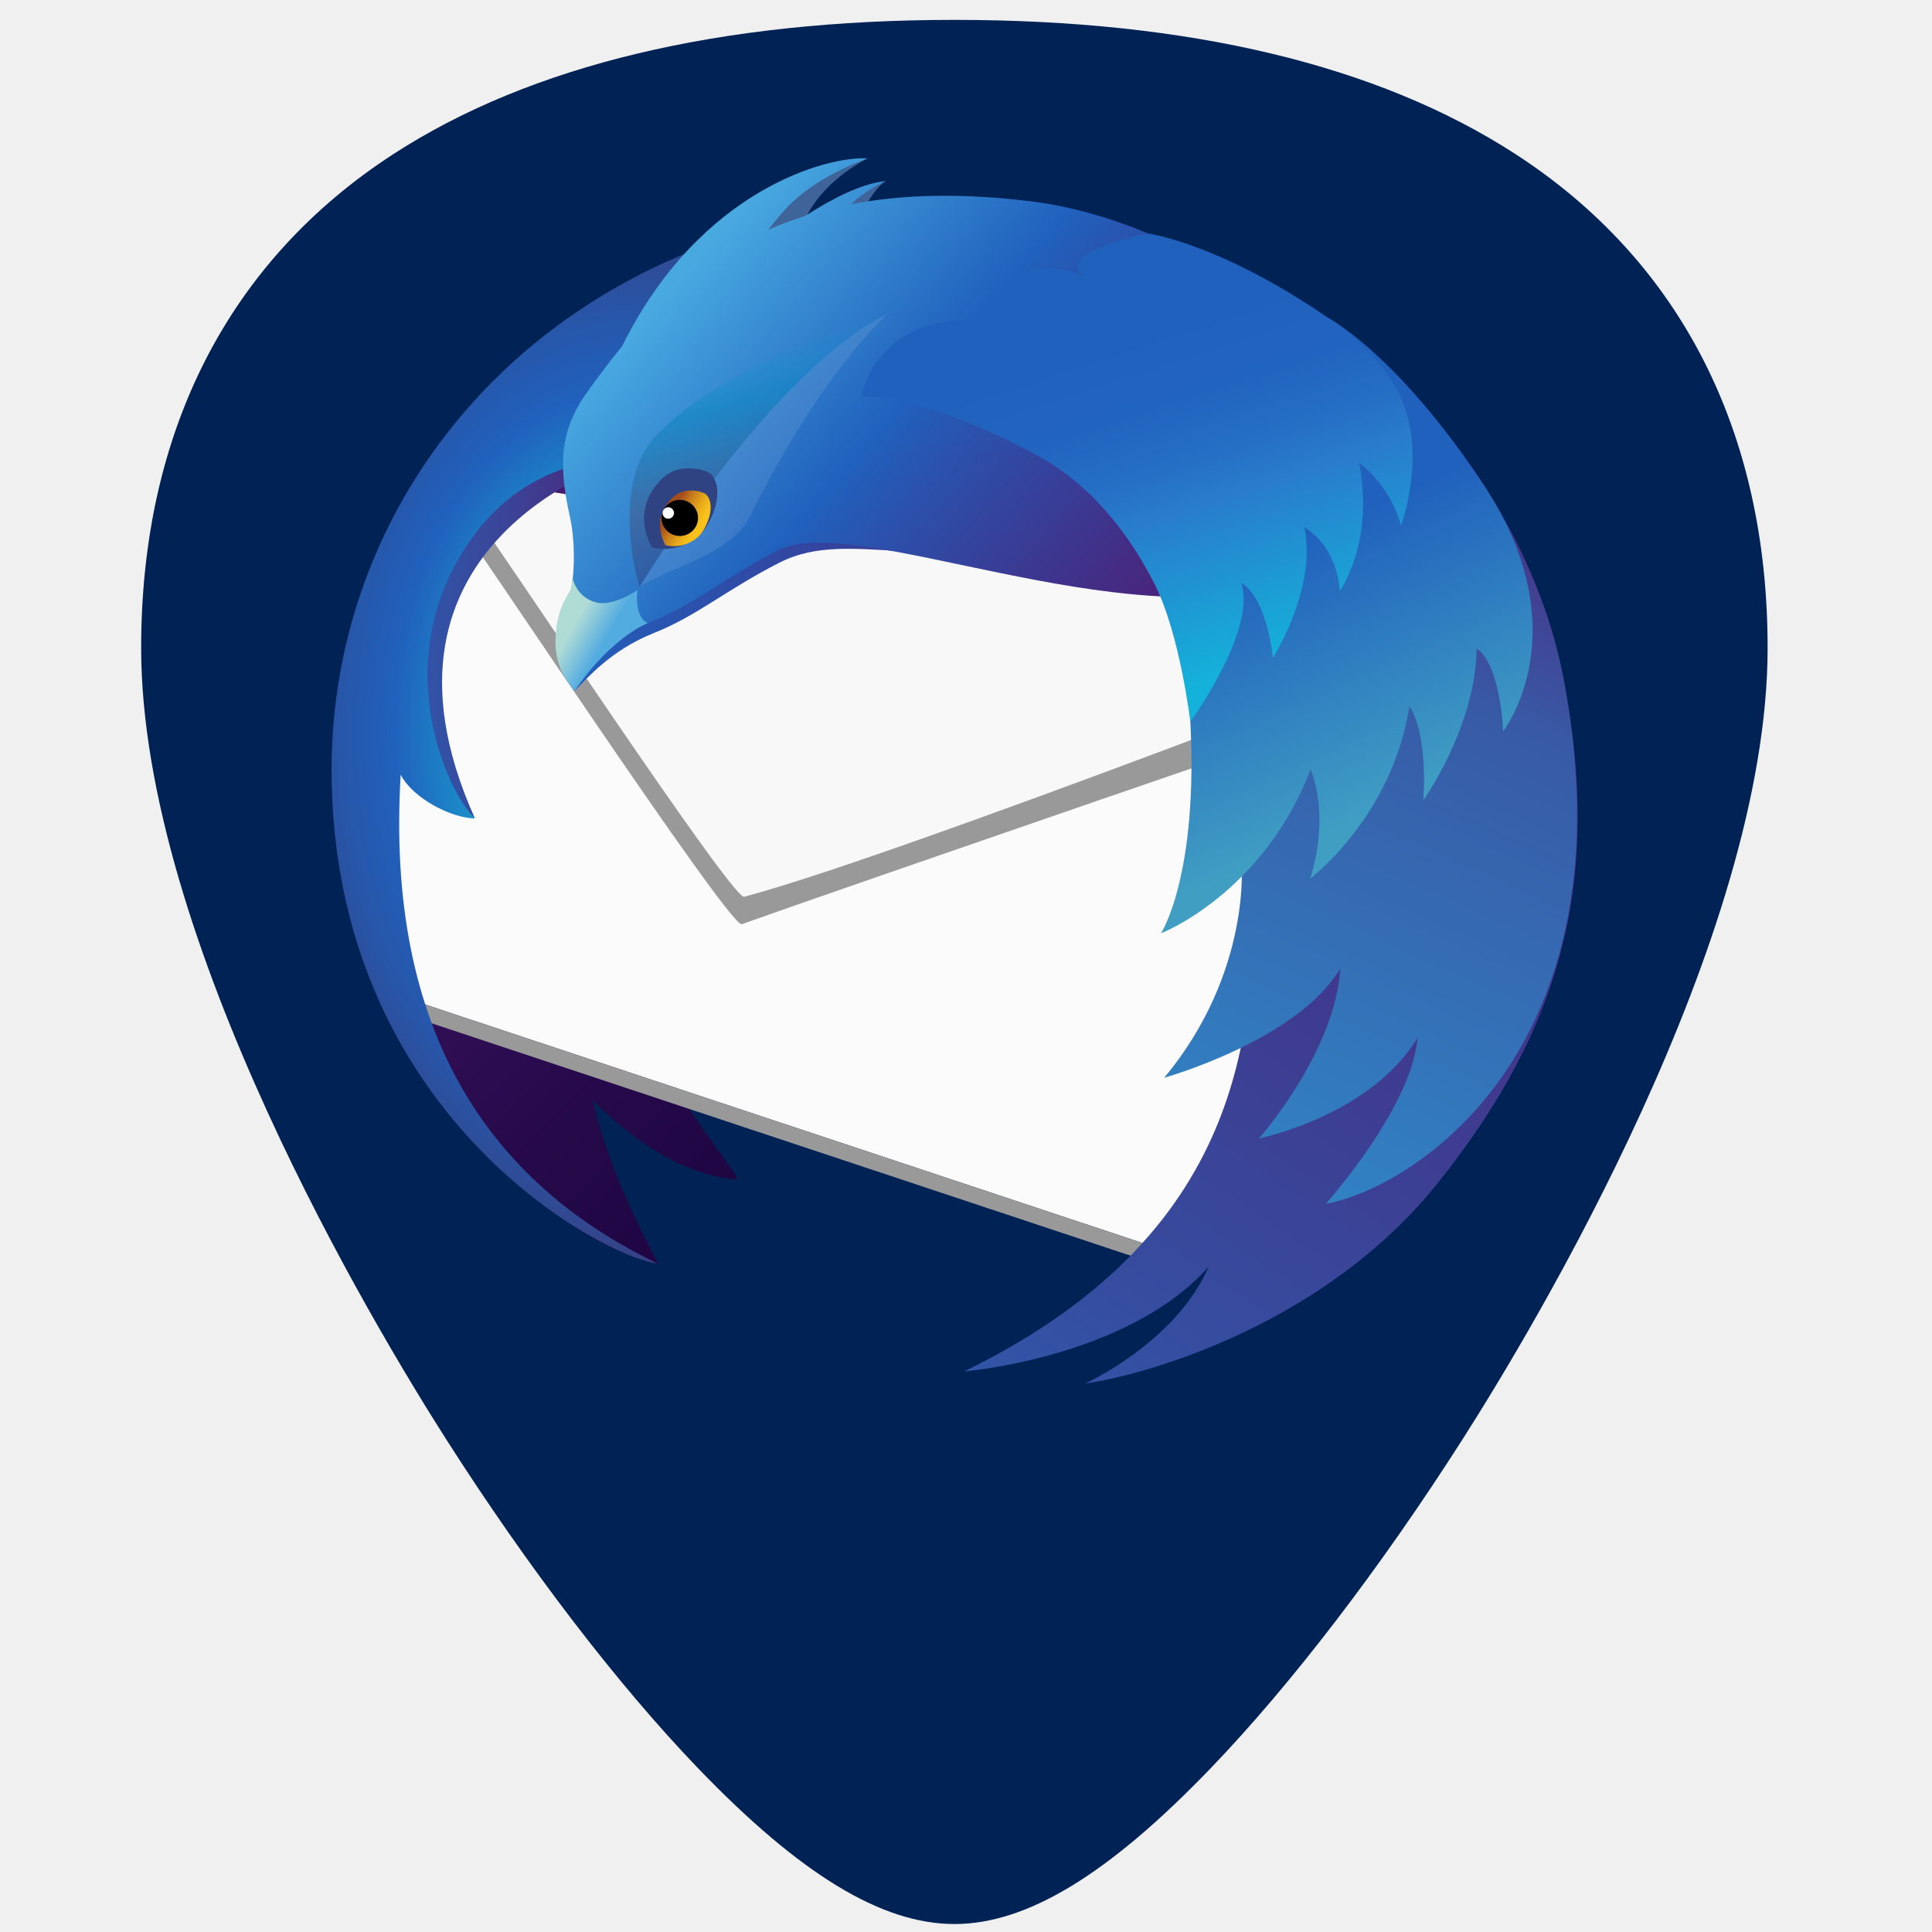
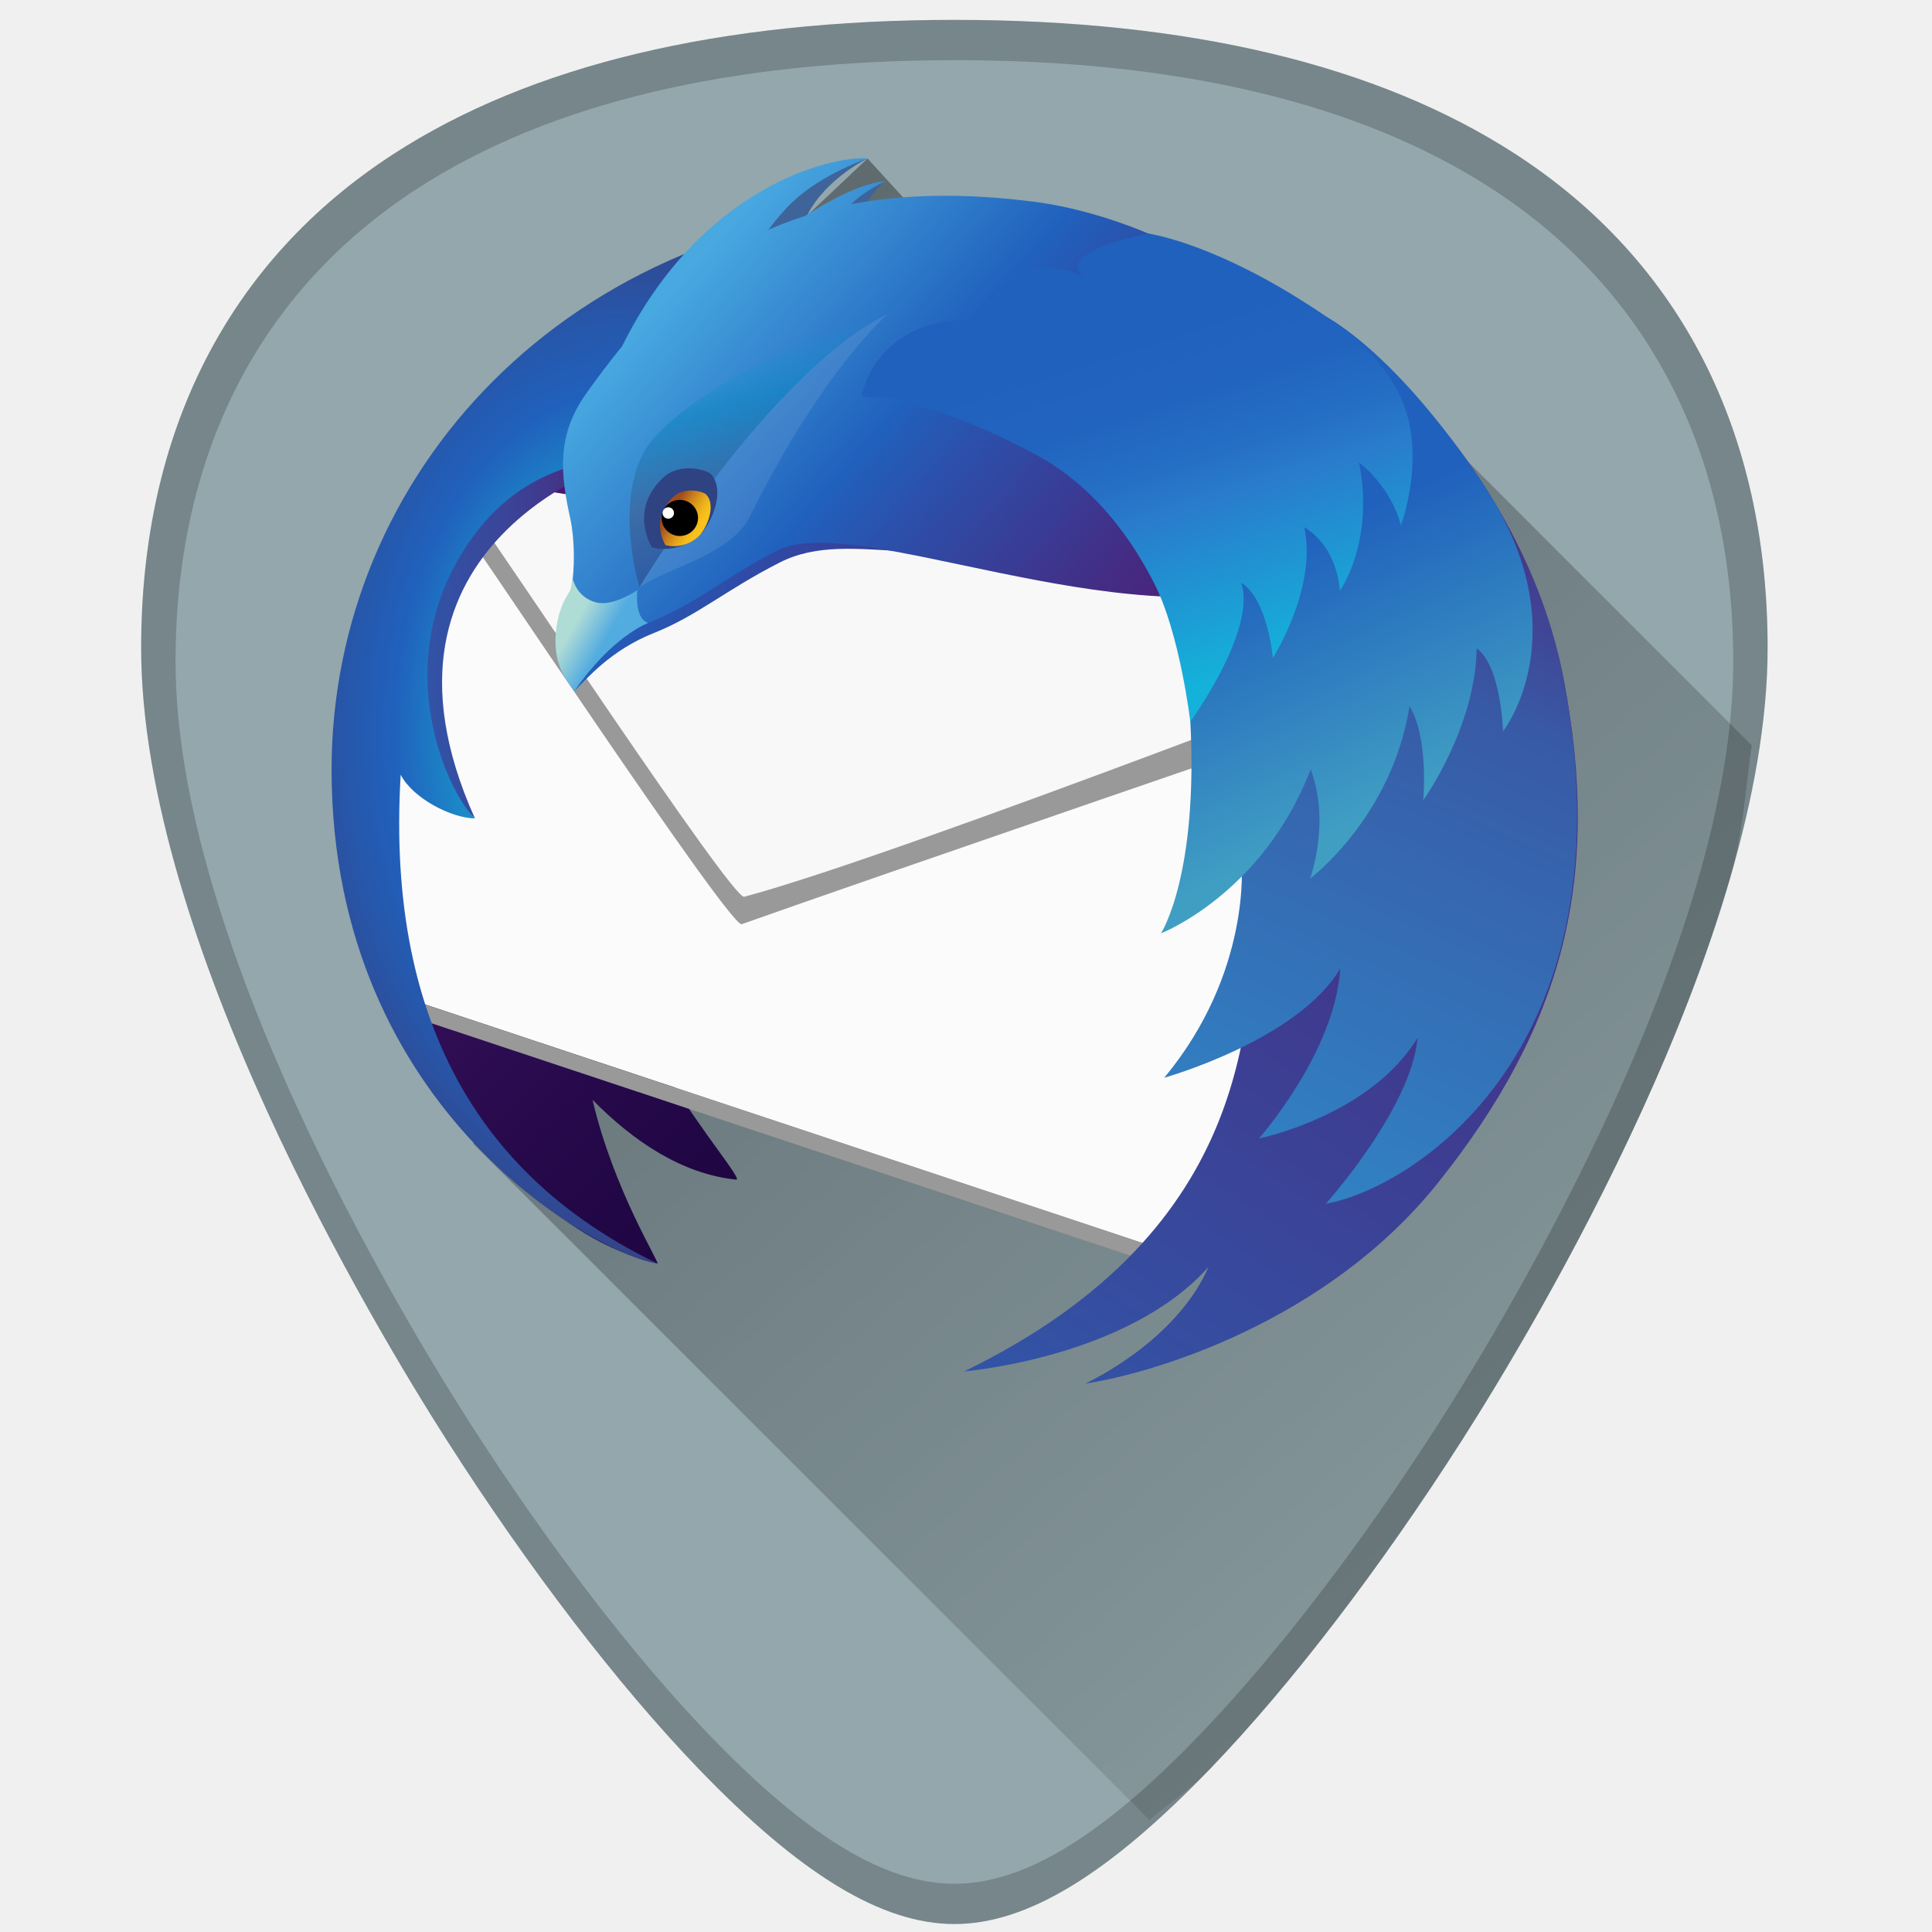
- <svg xmlns="http://www.w3.org/2000/svg" version="1.1" id="Capa_1" x="0px" y="0px" viewBox="0 0 48 48" xml:space="preserve" width="48" height="48">
+ <svg xmlns="http://www.w3.org/2000/svg" xmlns:xlink="http://www.w3.org/1999/xlink" version="1.1" id="Capa_1" x="0px" y="0px" viewBox="0 0 48 48" xml:space="preserve" width="48" height="48">
  <defs id="defs39">
+     <linearGradient id="linearGradient1041">
+       <stop style="stop-color:#000000;stop-opacity:1;" offset="0" id="stop1037" />
+       <stop style="stop-color:#000000;stop-opacity:0;" offset="1" id="stop1039" />
+     </linearGradient>
    <linearGradient gradientTransform="matrix(0.1253631,0,0,0.1253631,8.237851,3.933374)" y2="21.954" x2="150.407" y1="103.061" x1="176.76" gradientUnits="userSpaceOnUse" id="SVGID_15_">
      <stop id="stop181" style="stop-color:#14B2DA" offset="0" />
      <stop id="stop183" style="stop-color:#297CCC" offset="0.403" />
      <stop id="stop185" style="stop-color:#256FC5" offset="0.508" />
      <stop id="stop187" style="stop-color:#2164BF" offset="0.649" />
      <stop id="stop189" style="stop-color:#2061BD" offset="0.816" />
      <stop id="stop191" style="stop-color:#2061BD" offset="0.984" />
    </linearGradient>
    <linearGradient gradientTransform="matrix(0.1253631,0,0,0.1253631,8.237851,3.933374)" y2="47.526" x2="169.43" y1="130.139" x1="206.211" gradientUnits="userSpaceOnUse" id="SVGID_14_">
      <stop id="stop174" style="stop-color:#409EC3" offset="0" />
      <stop id="stop176" style="stop-color:#2061BD" offset="0.62" />
    </linearGradient>
    <linearGradient id="SVGID_13_" gradientUnits="userSpaceOnUse" x1="48.738" y1="14.373" x2="43.199" y2="11.303" gradientTransform="matrix(0.1252879,0.00437514,-0.00437514,0.1252879,11.3206,11.09413)">
      <stop offset="0" style="stop-color:#F9C21B" id="stop153" />
      <stop offset="0.148" style="stop-color:#F3BA1B" id="stop155" />
      <stop offset="0.379" style="stop-color:#E3A41B" id="stop157" />
      <stop offset="0.663" style="stop-color:#C9801C" id="stop159" />
      <stop offset="0.988" style="stop-color:#A44E1C" id="stop161" />
      <stop offset="1" style="stop-color:#A34C1C" id="stop163" />
    </linearGradient>
    <linearGradient gradientTransform="matrix(0.1253631,0,0,0.1253631,8.237851,3.933374)" id="SVGID_12_" gradientUnits="userSpaceOnUse" x1="80.784" y1="38.025" x2="90.637" y2="77.544">
      <stop offset="0.007" style="stop-color:#1398D1;stop-opacity:0" id="stop138" />
      <stop offset="0.248" style="stop-color:#1187C2;stop-opacity:0.62" id="stop140" />
      <stop offset="0.642" style="stop-color:#3F6499;stop-opacity:0.71" id="stop142" />
      <stop offset="1" style="stop-color:#2F4282;stop-opacity:0.5" id="stop144" />
    </linearGradient>
    <mask maskUnits="userSpaceOnUse" x="162.68" y="18.355" width="14.927" height="6.629" id="SVGID_9_">
      <g class="st13" id="g118" style="filter:url(#Adobe_OpacityMaskFilter)">
        <radialGradient id="SVGID_10_" cx="154.384" cy="67.998" r="51.967" gradientUnits="userSpaceOnUse">
          <stop offset="0.868" style="stop-color:#FFFFFF" id="stop111" />
          <stop offset="1" style="stop-color:#000000" id="stop113" />
        </radialGradient>
        <rect x="91.295" y="-7.218" class="st14" width="100.015" height="93.339" id="rect116" style="fill:url(#SVGID_10_)" />
      </g>
    </mask>
    <filter id="Adobe_OpacityMaskFilter" filterUnits="userSpaceOnUse" x="162.68" y="18.355" width="14.927" height="6.629">
      <feColorMatrix type="matrix" values="1 0 0 0 0  0 1 0 0 0  0 0 1 0 0  0 0 0 1 0" id="feColorMatrix106" />
    </filter>
    <radialGradient id="radialGradient2189" cx="154.384" cy="67.998" r="51.967" gradientUnits="userSpaceOnUse">
      <stop offset="0.868" style="stop-color:#FFFFFF" id="stop2185" />
      <stop offset="1" style="stop-color:#000000" id="stop2187" />
    </radialGradient>
    <linearGradient id="SVGID_11_" gradientUnits="userSpaceOnUse" x1="176.214" y1="23.085" x2="164.24" y2="20.555">
      <stop offset="0" style="stop-color:#3092B9" id="stop121" />
      <stop offset="0.22" style="stop-color:#258DB6" id="stop123" />
      <stop offset="0.656" style="stop-color:#1685B1" id="stop125" />
      <stop offset="1" style="stop-color:#1082AF" id="stop127" />
    </linearGradient>
    <linearGradient gradientTransform="matrix(0.1253631,0,0,0.1253631,8.237851,3.933374)" id="SVGID_8_" gradientUnits="userSpaceOnUse" x1="48.269" y1="92.034" x2="54.241" y2="95.468">
      <stop offset="0" style="stop-color:#B0DCD6" id="stop99" />
      <stop offset="1" style="stop-color:#53ACE0" id="stop101" />
    </linearGradient>
    <linearGradient gradientTransform="matrix(0.1253631,0,0,0.1253631,8.237851,3.933374)" id="SVGID_7_" gradientUnits="userSpaceOnUse" x1="96.745" y1="278.646" x2="206.317" y2="32.542">
      <stop offset="0" style="stop-color:#29ABE2" id="stop88" />
      <stop offset="0.773" style="stop-color:#385AA6" id="stop90" />
      <stop offset="0.858" style="stop-color:#414293" id="stop92" />
      <stop offset="1" style="stop-color:#4E1D75" id="stop94" />
    </linearGradient>
    <linearGradient gradientTransform="matrix(0.1253631,0,0,0.1253631,8.237851,3.933374)" id="SVGID_6_" gradientUnits="userSpaceOnUse" x1="19.676" y1="337.414" x2="217.835" y2="43.631">
      <stop offset="0.379" style="stop-color:#3156A8" id="stop81" />
      <stop offset="1" style="stop-color:#4E1D75" id="stop83" />
    </linearGradient>
    <linearGradient gradientTransform="matrix(0.1253631,0,0,0.1253631,8.237851,3.933374)" id="SVGID_5_" gradientUnits="userSpaceOnUse" x1="66.174" y1="23.206" x2="167.264" y2="111.082">
      <stop offset="0.02" style="stop-color:#48A8E0" id="stop68" />
      <stop offset="0.388" style="stop-color:#2061BD" id="stop70" />
      <stop offset="0.497" style="stop-color:#2B51AC" id="stop72" />
      <stop offset="0.789" style="stop-color:#442C84" id="stop74" />
      <stop offset="0.941" style="stop-color:#4E1D75" id="stop76" />
    </linearGradient>
    <linearGradient id="SVGID_4_" gradientUnits="userSpaceOnUse" x1="44.539" y1="57.897" x2="191.515" y2="57.897">
      <stop offset="0" style="stop-color:#2061BD" id="stop53" />
      <stop offset="0.185" style="stop-color:#2B51AC" id="stop55" />
      <stop offset="0.683" style="stop-color:#442C84" id="stop57" />
      <stop offset="0.941" style="stop-color:#4E1D75" id="stop59" />
    </linearGradient>
    <radialGradient id="SVGID_3_" cx="59.073" cy="113.923" r="85.247" gradientTransform="matrix(0.1253631,0,0,0.1817765,8.237851,-2.493419)" gradientUnits="userSpaceOnUse">
      <stop offset="0.165" style="stop-color:#14CDDA" id="stop40" />
      <stop offset="0.548" style="stop-color:#2061BD" id="stop42" />
      <stop offset="0.655" style="stop-color:#2658AC" id="stop44" />
      <stop offset="0.864" style="stop-color:#373F81" id="stop46" />
      <stop offset="1" style="stop-color:#432D62" id="stop48" />
    </radialGradient>
    <linearGradient gradientTransform="matrix(0.1253631,0,0,0.1253631,8.237851,3.933374)" id="SVGID_2_" gradientUnits="userSpaceOnUse" x1="10.243" y1="95.311" x2="57.704" y2="95.311">
      <stop offset="0" style="stop-color:#3156A8" id="stop27" />
      <stop offset="0.247" style="stop-color:#3351A4" id="stop29" />
      <stop offset="0.536" style="stop-color:#3B4397" id="stop31" />
      <stop offset="0.845" style="stop-color:#472C82" id="stop33" />
      <stop offset="1" style="stop-color:#4E1D75" id="stop35" />
    </linearGradient>
    <linearGradient gradientTransform="matrix(0.1253631,0,0,0.1253631,8.237851,3.933374)" id="SVGID_1_" gradientUnits="userSpaceOnUse" x1="199.533" y1="201.907" x2="39.679" y2="42.053">
      <stop offset="0" style="stop-color:#130036" id="stop4" />
      <stop offset="0.23" style="stop-color:#18023B" id="stop6" />
      <stop offset="0.512" style="stop-color:#26094A" id="stop8" />
      <stop offset="0.821" style="stop-color:#3D1563" id="stop10" />
      <stop offset="1" style="stop-color:#4E1D75" id="stop12" />
    </linearGradient>
    <linearGradient id="SVGID_1_-3" gradientUnits="userSpaceOnUse" x1="199.533" y1="201.907" x2="39.679" y2="42.053">
      <stop offset="0" style="stop-color:#130036" id="stop4-6" />
      <stop offset="0.23" style="stop-color:#18023B" id="stop6-7" />
      <stop offset="0.512" style="stop-color:#26094A" id="stop8-5" />
      <stop offset="0.821" style="stop-color:#3D1563" id="stop10-3" />
      <stop offset="1" style="stop-color:#4E1D75" id="stop12-5" />
    </linearGradient>
    <linearGradient id="SVGID_2_-6" gradientUnits="userSpaceOnUse" x1="10.243" y1="95.311" x2="57.704" y2="95.311">
      <stop offset="0" style="stop-color:#3156A8" id="stop27-2" />
      <stop offset="0.247" style="stop-color:#3351A4" id="stop29-9" />
      <stop offset="0.536" style="stop-color:#3B4397" id="stop31-1" />
      <stop offset="0.845" style="stop-color:#472C82" id="stop33-2" />
      <stop offset="1" style="stop-color:#4E1D75" id="stop35-7" />
    </linearGradient>
    <radialGradient id="SVGID_3_-0" cx="59.073" cy="113.923" r="85.247" gradientTransform="matrix(1,0,0,1.45,0,-51.2654)" gradientUnits="userSpaceOnUse">
      <stop offset="0.165" style="stop-color:#14CDDA" id="stop40-9" />
      <stop offset="0.548" style="stop-color:#2061BD" id="stop42-3" />
      <stop offset="0.655" style="stop-color:#2658AC" id="stop44-6" />
      <stop offset="0.864" style="stop-color:#373F81" id="stop46-0" />
      <stop offset="1" style="stop-color:#432D62" id="stop48-6" />
    </radialGradient>
    <linearGradient y2="57.897" x2="191.515" y1="57.897" x1="44.539" gradientUnits="userSpaceOnUse" id="SVGID_4_-2">
      <stop id="stop53-6" style="stop-color:#2061BD" offset="0" />
      <stop id="stop55-1" style="stop-color:#2B51AC" offset="0.185" />
      <stop id="stop57-8" style="stop-color:#442C84" offset="0.683" />
      <stop id="stop59-7" style="stop-color:#4E1D75" offset="0.941" />
    </linearGradient>
    <linearGradient id="SVGID_5_-9" gradientUnits="userSpaceOnUse" x1="66.174" y1="23.206" x2="167.264" y2="111.082">
      <stop offset="0.02" style="stop-color:#48A8E0" id="stop68-2" />
      <stop offset="0.388" style="stop-color:#2061BD" id="stop70-0" />
      <stop offset="0.497" style="stop-color:#2B51AC" id="stop72-2" />
      <stop offset="0.789" style="stop-color:#442C84" id="stop74-3" />
      <stop offset="0.941" style="stop-color:#4E1D75" id="stop76-7" />
    </linearGradient>
    <linearGradient id="SVGID_6_-5" gradientUnits="userSpaceOnUse" x1="19.676" y1="337.414" x2="217.835" y2="43.631">
      <stop offset="0.379" style="stop-color:#3156A8" id="stop81-9" />
      <stop offset="1" style="stop-color:#4E1D75" id="stop83-2" />
    </linearGradient>
    <linearGradient id="SVGID_7_-2" gradientUnits="userSpaceOnUse" x1="96.745" y1="278.646" x2="206.317" y2="32.542">
      <stop offset="0" style="stop-color:#29ABE2" id="stop88-8" />
      <stop offset="0.773" style="stop-color:#385AA6" id="stop90-9" />
      <stop offset="0.858" style="stop-color:#414293" id="stop92-7" />
      <stop offset="1" style="stop-color:#4E1D75" id="stop94-3" />
    </linearGradient>
    <linearGradient id="SVGID_8_-6" gradientUnits="userSpaceOnUse" x1="48.269" y1="92.034" x2="54.241" y2="95.468">
      <stop offset="0" style="stop-color:#B0DCD6" id="stop99-1" />
      <stop offset="1" style="stop-color:#53ACE0" id="stop101-2" />
    </linearGradient>
    <mask maskUnits="userSpaceOnUse" x="162.68" y="18.355" width="14.927" height="6.629" id="SVGID_9_-9">
      <g class="st13" id="g118-3" style="filter:url(#Adobe_OpacityMaskFilter-8)">
        <radialGradient id="SVGID_10_-1" cx="154.384" cy="67.998" r="51.967" gradientUnits="userSpaceOnUse">
          <stop offset="0.868" style="stop-color:#FFFFFF" id="stop111-9" />
          <stop offset="1" style="stop-color:#000000" id="stop113-4" />
        </radialGradient>
        <rect x="91.295" y="-7.218" class="st14" width="100.015" height="93.339" id="rect116-7" style="fill:url(#SVGID_10_-1)" />
      </g>
    </mask>
    <filter id="Adobe_OpacityMaskFilter-8" filterUnits="userSpaceOnUse" x="162.68" y="18.355" width="14.927" height="6.629">
      <feColorMatrix type="matrix" values="1 0 0 0 0  0 1 0 0 0  0 0 1 0 0  0 0 0 1 0" id="feColorMatrix106-4" />
    </filter>
    <radialGradient id="radialGradient2382" cx="154.384" cy="67.998" r="51.967" gradientUnits="userSpaceOnUse">
      <stop offset="0.868" style="stop-color:#FFFFFF" id="stop2378" />
      <stop offset="1" style="stop-color:#000000" id="stop2380" />
    </radialGradient>
    <linearGradient y2="20.555" x2="164.24" y1="23.085" x1="176.214" gradientUnits="userSpaceOnUse" id="SVGID_11_-5">
      <stop id="stop121-0" style="stop-color:#3092B9" offset="0" />
      <stop id="stop123-3" style="stop-color:#258DB6" offset="0.22" />
      <stop id="stop125-6" style="stop-color:#1685B1" offset="0.656" />
      <stop id="stop127-1" style="stop-color:#1082AF" offset="1" />
    </linearGradient>
    <linearGradient id="SVGID_12_-0" gradientUnits="userSpaceOnUse" x1="80.784" y1="38.025" x2="90.637" y2="77.544">
      <stop offset="0.007" style="stop-color:#1398D1;stop-opacity:0" id="stop138-6" />
      <stop offset="0.248" style="stop-color:#1187C2;stop-opacity:0.62" id="stop140-3" />
      <stop offset="0.642" style="stop-color:#3F6499;stop-opacity:0.71" id="stop142-2" />
      <stop offset="1" style="stop-color:#2F4282;stop-opacity:0.5" id="stop144-0" />
    </linearGradient>
    <linearGradient id="SVGID_13_-6" gradientUnits="userSpaceOnUse" x1="48.738" y1="14.373" x2="43.199" y2="11.303" gradientTransform="matrix(0.9994,0.0349,-0.0349,0.9994,24.5906,57.1202)">
      <stop offset="0" style="stop-color:#F9C21B" id="stop153-1" />
      <stop offset="0.148" style="stop-color:#F3BA1B" id="stop155-5" />
      <stop offset="0.379" style="stop-color:#E3A41B" id="stop157-5" />
      <stop offset="0.663" style="stop-color:#C9801C" id="stop159-4" />
      <stop offset="0.988" style="stop-color:#A44E1C" id="stop161-7" />
      <stop offset="1" style="stop-color:#A34C1C" id="stop163-6" />
    </linearGradient>
    <linearGradient y2="47.526" x2="169.43" y1="130.139" x1="206.211" gradientUnits="userSpaceOnUse" id="SVGID_14_-5">
      <stop id="stop174-6" style="stop-color:#409EC3" offset="0" />
      <stop id="stop176-9" style="stop-color:#2061BD" offset="0.62" />
    </linearGradient>
    <linearGradient y2="21.954" x2="150.407" y1="103.061" x1="176.76" gradientUnits="userSpaceOnUse" id="SVGID_15_-3">
      <stop id="stop181-7" style="stop-color:#14B2DA" offset="0" />
      <stop id="stop183-4" style="stop-color:#297CCC" offset="0.403" />
      <stop id="stop185-5" style="stop-color:#256FC5" offset="0.508" />
      <stop id="stop187-2" style="stop-color:#2164BF" offset="0.649" />
      <stop id="stop189-5" style="stop-color:#2061BD" offset="0.816" />
      <stop id="stop191-4" style="stop-color:#2061BD" offset="0.984" />
    </linearGradient>
+     <linearGradient xlink:href="#linearGradient1041" id="linearGradient1063" gradientUnits="userSpaceOnUse" x1="12.329" y1="4.157" x2="49.302" y2="46.133" />
  </defs>
-   <path style="fill:#002255;stroke-width:0.092" d="m 23.713,0.494 c -5.833,0 -10.522,1.12 -13.936,3.332 -4.101,2.657 -6.27,6.902 -6.27,12.271 0,7.227 5.806,16.885 7.586,19.674 2.032,3.183 4.25,6.08 6.246,8.156 2.542,2.644 4.568,3.875 6.373,3.875 1.805,0 3.829,-1.231 6.371,-3.875 1.996,-2.076 4.214,-4.973 6.246,-8.156 C 38.11,32.983 43.916,23.324 43.916,16.098 43.916,10.728 41.75,6.484 37.648,3.826 34.235,1.615 29.546,0.494 23.713,0.494 Z" id="path833" />
+   <path style="fill:#93a7ac;stroke-width:0.092;fill-opacity:1" d="m 23.713,0.494 c -5.833,0 -10.522,1.12 -13.936,3.332 -4.101,2.657 -6.27,6.902 -6.27,12.271 0,7.227 5.806,16.885 7.586,19.674 2.032,3.183 4.25,6.08 6.246,8.156 2.542,2.644 4.568,3.875 6.373,3.875 1.805,0 3.829,-1.231 6.371,-3.875 1.996,-2.076 4.214,-4.973 6.246,-8.156 C 38.11,32.983 43.916,23.324 43.916,16.098 43.916,10.728 41.75,6.484 37.648,3.826 34.235,1.615 29.546,0.494 23.713,0.494 Z" id="path833" />
+   <path style="fill:url(#linearGradient1063);fill-opacity:1;stroke:none;stroke-width:1px;stroke-linecap:butt;stroke-linejoin:miter;stroke-opacity:1;opacity:0.4" d="m 28.559,45.217 c 0.513,-0.447 0.966,-0.707 1.525,-1.289 1.996,-2.076 4.214,-4.973 6.246,-8.156 0.89,-1.394 2.787,-4.505 4.461,-8.172 0.837,-1.833 1.617,-3.806 2.189,-5.771 0.331,-1.135 0.38,-2.208 0.541,-3.311 L 34.725,9.721 30.871,14.104 21.553,3.938 l -1.5,1.416 -4.807,4.246 -3.012,11.766 -0.469,7.059 z" id="path1027" />
  <g id="g6" transform="translate(0,-464)">
</g>
  <g id="g8" transform="translate(0,-464)">
</g>
  <g id="g10" transform="translate(0,-464)">
</g>
  <g id="g12" transform="translate(0,-464)">
</g>
  <g id="g14" transform="translate(0,-464)">
</g>
  <g id="g16" transform="translate(0,-464)">
</g>
  <g id="g18" transform="translate(0,-464)">
</g>
  <g id="g20" transform="translate(0,-464)">
</g>
  <g id="g22" transform="translate(0,-464)">
</g>
  <g id="g24" transform="translate(0,-464)">
</g>
  <g id="g26" transform="translate(0,-464)">
</g>
  <g id="g28" transform="translate(0,-464)">
</g>
  <g id="g30" transform="translate(0,-464)">
</g>
  <g id="g32" transform="translate(0,-464)">
</g>
  <g id="g34" transform="translate(0,-464)">
</g>
  <g id="g1406">
    <path style="fill:url(#SVGID_1_);stroke-width:0.125" id="path15" d="M 31.917,8.383 C 30.099,7.195 27.775,6.811 26.491,6.677 c -1.373,-0.144 -2.566,-0.118 -3.615,0.036 -0.089,-9.956e-4 -0.177,-0.005 -0.267,-0.005 -0.068,0 -0.135,0.003 -0.204,0.004 0.028,-0.034 0.048,-0.056 0.048,-0.056 0,0 -0.055,0.009 -0.163,0.058 -0.341,0.006 -0.68,0.017 -1.014,0.04 0.465,-0.51 0.846,-0.777 0.846,-0.777 0,0 -0.452,0.066 -1.278,0.814 -0.393,0.036 -0.78,0.084 -1.161,0.144 0.867,-1.174 1.775,-1.668 1.775,-1.668 0,0 -1.1,-0.224 -2.822,1.506 -0.144,0.145 -0.278,0.295 -0.407,0.448 -5.018,1.214 -8.61,4.455 -8.61,8.264 0,0.747 -0.229,1.568 0.018,2.389 -0.099,1.31 0.112,4.886 0.112,4.886 0,0 1.359,7.352 6.583,8.631 0.083,0.02 -1.092,-1.833 -1.611,-4.067 1.012,1.029 2.217,1.843 3.57,1.984 0.166,0.017 -0.773,-1.083 -1.595,-2.411 l 11.872,4 c 6.209,-2.667 5.486,-2.427 6.819,-3.871 2.937,-3.179 3.348,-4.983 2.608,-10.309 -0.501,-3.595 -3.154,-7.156 -6.079,-8.332 z" class="st1" />
    <polygon style="fill:#fbfbfb" id="polygon17" points="22.687,62.276 8.546,142.68 16.387,166.974 172.911,219.015 201.939,95.591 " class="st2" transform="matrix(0.1253631,0,0,0.1253631,8.237851,3.933373)" />
    <g id="g21" transform="matrix(0.1253631,0,0,0.1253631,8.237851,3.933373)">
      <path style="fill:#999999" id="path19" d="m 23.128,65.01 c 0.785,1.689 0.554,2.089 0.065,2.089 -0.22,0 -0.492,-0.081 -0.747,-0.161 -0.255,-0.081 -0.494,-0.161 -0.648,-0.161 -0.433,0 -0.189,0.639 2.263,3.72 3.468,4.406 54.399,81.293 57.182,81.293 0.015,0 0.028,-0.002 0.04,-0.006 23.71,-8.448 124.543,-43.058 124.543,-43.058 L 195.51,93.697 23.128,65.01" class="st3" />
    </g>
    <path style="fill:#f8f8f8;stroke-width:0.125" id="path23" d="m 11.323,11.846 c 0,0 0.095,0.493 0.537,1.039 0.439,0.551 6.332,9.474 6.628,9.395 3.861,-1.025 17.867,-6.478 17.867,-6.478 z" class="st4" />
    <polygon style="fill:#999999" id="polygon25" points="18.568,167.703 19.094,171.178 168.976,221.012 167.321,217.161 " class="st3" transform="matrix(0.1253631,0,0,0.1253631,8.237851,3.933373)" />
    <path style="fill:url(#SVGID_2_);stroke-width:0.125" id="path38" d="m 15.472,11.429 c 0,0 -6.785,1.987 -3.672,8.905 0,0 -1.428,-1.307 -2.277,-2.978 -0.038,-0.075 1.417,-5.244 1.417,-5.244 z" class="st5" />
    <path style="fill:url(#SVGID_3_);stroke-width:0.125" id="path51" d="M 11.8,20.334 C 11.21,20.324 10.262,19.837 9.955,19.248 9.57,25.654 12.184,29.395 16.333,31.39 14.977,31.234 8.238,27.678 8.238,19.12 c 0,-7.277 5.774,-13.781 14.811,-14.079 0.055,0.408 -4.48,1.431 -4.625,1.912 -0.225,0.749 -0.743,1.564 -1.179,2.217 -0.591,0.885 0.822,1.642 -0.217,1.881 -1.563,0.359 -3.648,0.16 -5.185,2.159 -2.311,3.004 -0.769,6.441 -0.042,7.126 z" class="st6" />
    <g id="g64" transform="matrix(0.1253631,0,0,0.1253631,8.237851,3.933373)">
      <linearGradient y2="57.897" x2="191.515" y1="57.897" x1="44.539" gradientUnits="userSpaceOnUse" id="linearGradient2252">
        <stop id="stop2244" style="stop-color:#2061BD" offset="0" />
        <stop id="stop2246" style="stop-color:#2B51AC" offset="0.185" />
        <stop id="stop2248" style="stop-color:#442C84" offset="0.683" />
        <stop id="stop2250" style="stop-color:#4E1D75" offset="0.941" />
      </linearGradient>
      <path style="fill:url(#SVGID_4_)" id="path62" d="M 137.048,10.699 C 90.366,7.117 66.341,25.796 50.918,47.516 c -5.617,7.906 -5.002,15.166 -3.068,23.937 0.831,3.744 1.671,5.538 0.659,9.355 -0.558,2.106 -0.465,4.072 -1.158,5.314 -0.959,1.717 -2.18,3.594 -2.589,6.677 -1.022,7.699 1.703,10.151 3.406,12.741 2.426,-2.409 7.165,-8.079 15.71,-11.466 8.545,-3.387 14.167,-8.477 24.876,-13.941 14.632,-7.463 31.782,3.859 64.3,-6.796 C 163.06,70.058 186.056,35.993 191.515,34.685 176.312,17.873 150.448,11.726 137.048,10.699 Z" class="st7" />
    </g>
    <path style="fill:#3f6499;stroke-width:0.125" id="path66" d="m 21.552,3.937 c 0,0 -1.045,0.505 -1.5,1.417 1.051,-0.53 1.661,-0.819 1.949,-0.853 0,0 -0.276,0.134 -0.619,0.861 0.606,-0.194 0.814,-0.316 0.98,-0.318 0,0 -0.048,0.076 -0.092,0.803 -0.93,-0.301 -2.72,0.05 -3.672,0.646 -0.323,-1.722 2.953,-2.555 2.953,-2.555 z" class="st8" />
    <path style="fill:url(#SVGID_5_);stroke-width:0.125" id="path79" d="M 25.711,5.015 C 23.917,4.783 22.418,4.829 21.143,5.074 c 0.401,-0.384 0.865,-0.574 0.865,-0.574 -0.601,0.053 -1.352,0.446 -1.995,0.861 -0.324,0.104 -0.634,0.22 -0.926,0.351 0.179,-0.236 0.388,-0.489 0.592,-0.683 0.757,-0.72 1.881,-1.093 1.881,-1.093 -0.96,-0.07 -4.171,0.752 -6.103,4.665 -0.317,0.386 -0.612,0.782 -0.894,1.178 -0.727,1.023 -0.647,1.963 -0.396,3.098 0.107,0.485 0.126,1.259 0.021,1.759 -0.021,0.1 -0.296,0.359 -0.367,1.057 -0.075,0.74 0.189,1.104 0.449,1.404 0.925,-1.353 1.838,-1.621 1.838,-1.621 1.295,-0.531 1.834,-1.097 3.22,-1.804 1.894,-0.966 8.517,2.188 12.726,0.808 C 33.348,14.057 31.555,8.545 32.262,8.375 30.293,6.199 27.436,5.239 25.711,5.015 Z" class="st9" />
    <path style="fill:url(#SVGID_6_);stroke-width:0.125" id="path86" d="M 38.848,16.882 C 37.811,11.462 32.819,6.53 28.805,6.257 c -1.782,-0.121 -1.234,0.792 -2.349,1.14 -4.804,1.499 -4.877,2.375 -4.877,2.375 10.186,0.479 10.34,10.539 7.613,13.084 0.768,-0.179 1.6,-1.117 2.364,-2.591 -0.092,0.618 -0.17,1.376 -0.285,2.223 -0.35,2.582 0.103,7.975 -7.316,11.584 0,0 4.058,-0.332 6.071,-2.597 -0.818,1.882 -3.064,2.899 -3.064,2.899 1.653,-0.242 5.994,-1.523 8.759,-4.981 3.13,-3.914 4.071,-7.587 3.129,-12.51 z" class="st10" />
    <path style="fill:url(#SVGID_7_);stroke-width:0.125" id="path97" d="m 28.922,26.777 c 0,0 3.309,-0.925 4.376,-2.712 -0.129,2.083 -2.019,4.22 -2.019,4.22 0,0 2.763,-0.559 3.941,-2.503 -0.153,1.754 -2.28,4.125 -2.28,4.125 2.175,-0.39 7.638,-3.842 5.91,-13.025 -1.021,-5.423 -6.029,-10.351 -10.044,-10.625 -1.782,-0.121 -1.234,0.792 -2.349,1.14 -4.804,1.499 -4.877,2.375 -4.877,2.375 10.186,0.479 12.893,5.81 7.613,12.941 0.768,-0.179 1.075,-0.601 1.652,-1.291 -4.8e-4,0 0.261,2.73 -1.921,5.356 z" class="st11" />
    <path style="fill:url(#SVGID_8_);stroke-width:0.125" id="path104" d="m 15.836,14.66 c 0,0 -0.592,0.414 -1.02,0.308 -0.507,-0.124 -0.593,-0.616 -0.593,-0.616 -0.011,0.101 -0.024,0.198 -0.043,0.285 -0.021,0.1 -0.296,0.359 -0.367,1.057 -0.075,0.74 0.202,1.169 0.463,1.47 0.925,-1.353 1.824,-1.686 1.824,-1.686 -0.352,-0.123 -0.265,-0.817 -0.265,-0.817 z" class="st12" />
    <g id="g136" mask="url(#SVGID_9_)" class="st15" transform="matrix(0.1253631,0,0,0.1253631,8.237851,3.933373)">
      <g style="opacity:0.6" id="g134" class="st16">
        <g style="opacity:0.2" id="g132" class="st17">
          <linearGradient y2="20.555" x2="164.24" y1="23.085" x1="176.214" gradientUnits="userSpaceOnUse" id="linearGradient2269">
            <stop id="stop2261" style="stop-color:#3092B9" offset="0" />
            <stop id="stop2263" style="stop-color:#258DB6" offset="0.22" />
            <stop id="stop2265" style="stop-color:#1685B1" offset="0.656" />
            <stop id="stop2267" style="stop-color:#1082AF" offset="1" />
          </linearGradient>
          <path style="fill:url(#SVGID_11_)" id="path130" d="m 163.513,18.434 c 1.106,-0.287 5.621,0.204 8.584,1.533 2.964,1.329 8.073,3.679 3.986,4.701 -4.088,1.022 -6.438,-0.613 -8.482,-2.351 -2.044,-1.738 -6.847,-3.168 -4.088,-3.883 z" class="st18" />
        </g>
      </g>
    </g>
    <path style="fill:url(#SVGID_12_);stroke-width:0.125" id="path147" d="m 15.891,14.579 c 0,0 3.245,-5.348 6.179,-6.792 0.272,-0.137 -4.062,1.152 -5.807,3.078 -1.037,1.144 -0.488,3.385 -0.373,3.714 z" class="st19" />
    <path style="opacity:0.1;fill:#f2f2f2;stroke-width:0.125" id="path149" d="m 15.891,14.579 c 0.003,-0.002 0.006,-0.004 0.009,-0.005 0.839,-0.519 2.277,-0.817 2.741,-1.757 1.785,-3.619 3.429,-5.029 3.429,-5.029 -2.934,1.443 -6.18,6.791 -6.18,6.791 z" class="st20" />
    <path style="fill:#2f4282;stroke-width:0.125" id="path151" d="m 16.2,13.601 c 0,0 -0.585,-0.897 0.257,-1.716 0.445,-0.431 1.118,-0.192 1.196,-0.114 0.331,0.329 0.123,1.022 -0.175,1.415 -0.169,0.221 -0.659,0.565 -1.278,0.415 z" class="st21" />
    <path style="fill:url(#SVGID_13_);stroke-width:0.125" id="path166" d="m 16.535,13.545 c 0,0 -0.404,-0.62 0.178,-1.186 0.307,-0.298 0.772,-0.132 0.826,-0.079 0.229,0.227 0.085,0.707 -0.121,0.978 -0.116,0.153 -0.456,0.391 -0.883,0.287 z" class="st22" />
    <path style="stroke-width:0.125" id="path168" d="m 17.342,12.883 c -0.009,0.248 -0.219,0.442 -0.469,0.433 -0.25,-0.009 -0.446,-0.216 -0.437,-0.464 0.009,-0.248 0.219,-0.441 0.469,-0.433 0.25,0.009 0.445,0.217 0.437,0.464 z" />
    <circle class="st24" cx="16.603" cy="12.745" r="0.142" id="circle172" style="fill:#ffffff;stroke-width:0.125" />
    <path class="st23" d="M 36.884,12.083 C 34.662,8.701 32.902,7.842 32.902,7.842 c 0,0 0.081,2.463 1.314,3.652 0.141,0.136 -1.476,-1.057 -1.476,-1.057 0,0 -0.346,1.138 0.447,2.446 -0.23,-0.306 -0.382,-0.422 -0.382,-0.422 0,0 -1.493,0.688 -1.933,1.643 -0.228,-0.429 -0.398,-0.682 -0.398,-0.682 0,0 -1.032,2.061 -0.903,4.45 0.211,3.885 -0.727,5.316 -0.727,5.316 0,0 2.514,-0.965 3.72,-4.07 0.498,1.32 -0.015,2.71 -0.015,2.71 0,0 2.032,-1.518 2.469,-4.285 0.484,0.781 0.342,2.34 0.342,2.34 0,0 1.297,-1.805 1.328,-3.772 0.601,0.419 0.656,2.056 0.656,2.056 0,0 1.923,-2.458 -0.459,-6.083 z" id="path179" style="fill:url(#SVGID_14_);stroke-width:0.125" />
    <path class="st25" d="m 34.725,9.72 c -0.581,-1.082 -1.605,-1.771 -2.505,-2.329 -2.245,-1.392 -3.689,-1.588 -3.689,-1.588 0,0 -2.072,0.385 -1.716,0.962 0.018,0.03 0.061,0.067 0.121,0.11 -1.818,-0.837 -2.849,1.088 -2.849,1.088 -1.039,-0.063 -2.303,0.448 -2.672,1.818 -0.038,0.142 0.465,0.062 0.724,0.118 1.514,0.329 2.94,1.043 3.595,1.396 1.524,0.821 2.428,2.188 2.95,3.213 0.631,1.24 0.889,3.423 0.889,3.423 0,0 1.661,-2.282 1.264,-3.454 0.658,0.409 0.788,1.867 0.788,1.867 0,0 1.108,-1.735 0.78,-3.246 0.854,0.521 0.883,1.58 0.883,1.58 0,0 0.87,-1.207 0.477,-3.188 0.86,0.684 1.04,1.569 1.04,1.569 0,0 0.703,-1.88 -0.08,-3.338 z" id="path194" style="fill:url(#SVGID_15_);stroke-width:0.125" />
  </g>
+   <path style="fill:#000000;fill-opacity:1;stroke-width:0.088;opacity:0.2" d="m 23.713,0.494 c -5.833,0 -10.522,1.12 -13.936,3.332 -4.101,2.657 -6.27,6.902 -6.27,12.271 0,7.227 5.806,16.885 7.586,19.674 2.032,3.183 4.25,6.08 6.246,8.156 2.542,2.644 4.568,3.875 6.373,3.875 1.805,0 3.829,-1.231 6.371,-3.875 1.996,-2.076 4.214,-4.973 6.246,-8.156 C 38.11,32.983 43.916,23.324 43.916,16.098 43.916,10.728 41.75,6.484 37.648,3.826 34.235,1.615 29.546,0.494 23.713,0.494 Z m 0,1 c 5.587,0 10.077,1.073 13.346,3.191 3.928,2.545 6.004,6.609 6.004,11.752 0,6.921 -5.561,16.171 -7.266,18.842 -1.946,3.049 -4.071,5.824 -5.982,7.812 -2.435,2.533 -4.373,3.711 -6.102,3.711 -1.729,0 -3.669,-1.178 -6.104,-3.711 -1.912,-1.989 -4.037,-4.764 -5.982,-7.812 C 9.923,32.609 4.361,23.359 4.361,16.438 c 0,-5.143 2.078,-9.207 6.006,-11.752 3.269,-2.118 7.759,-3.191 13.346,-3.191 z" id="path833-6" />
</svg>
